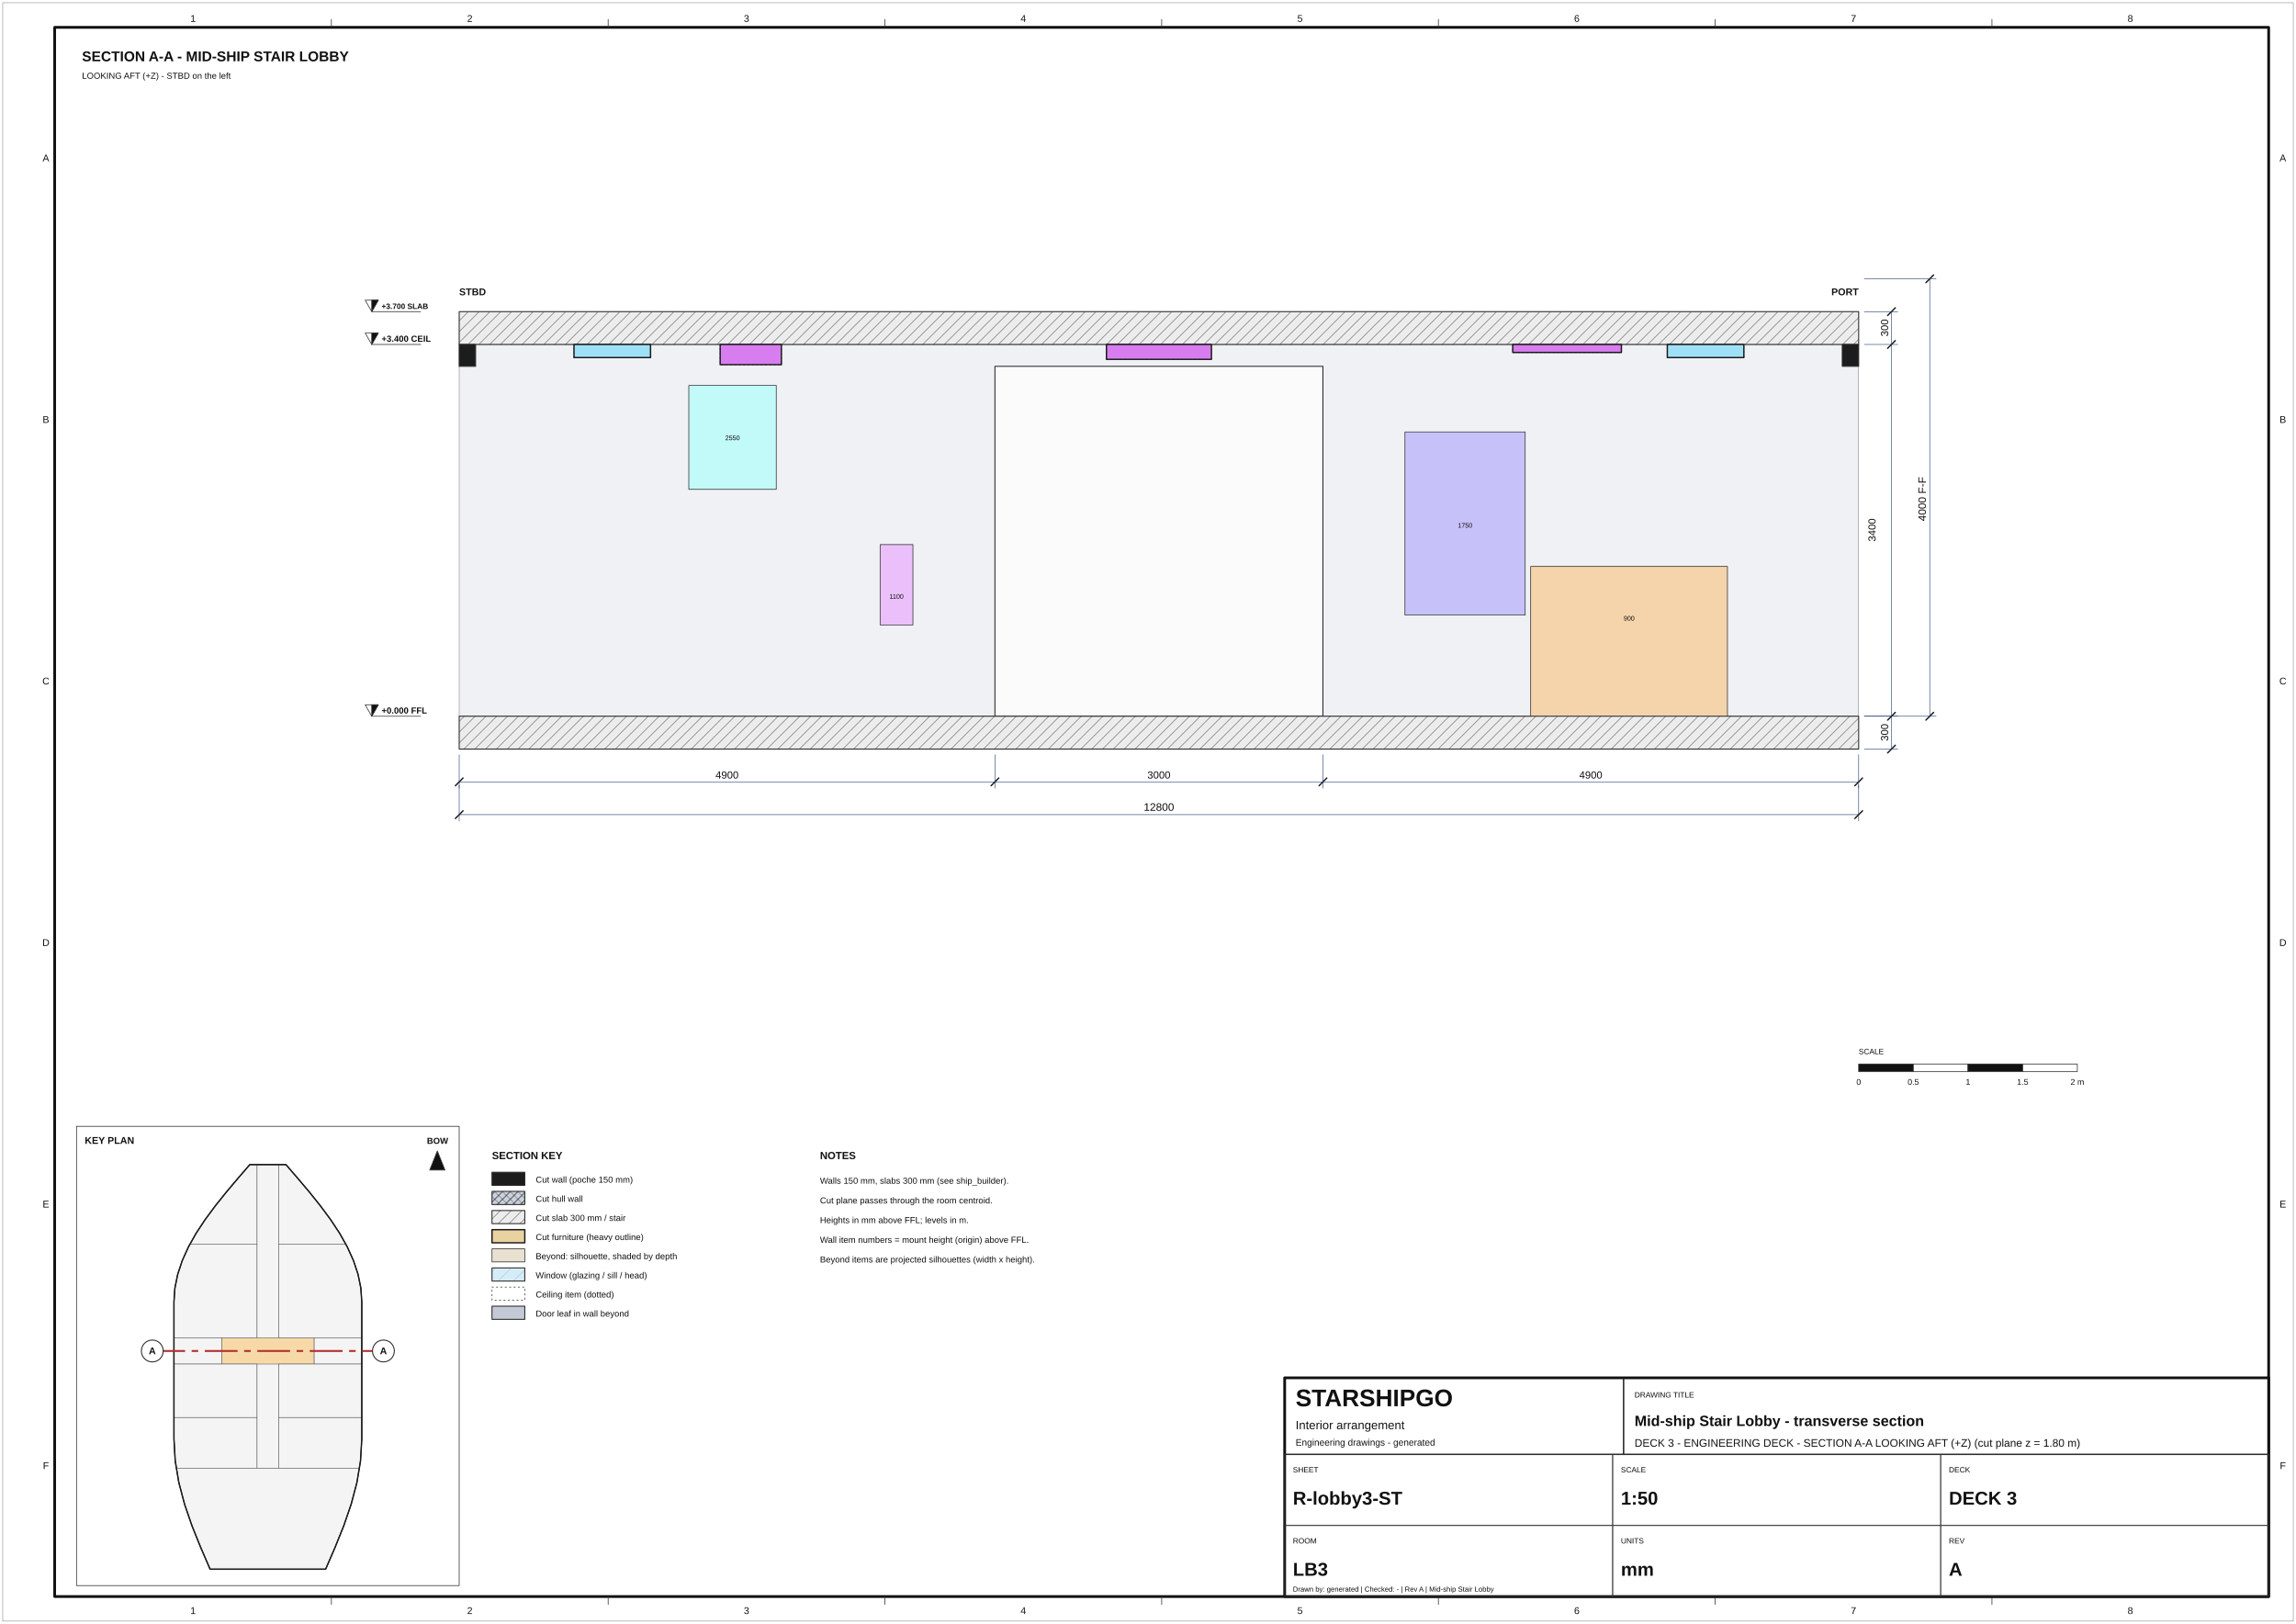
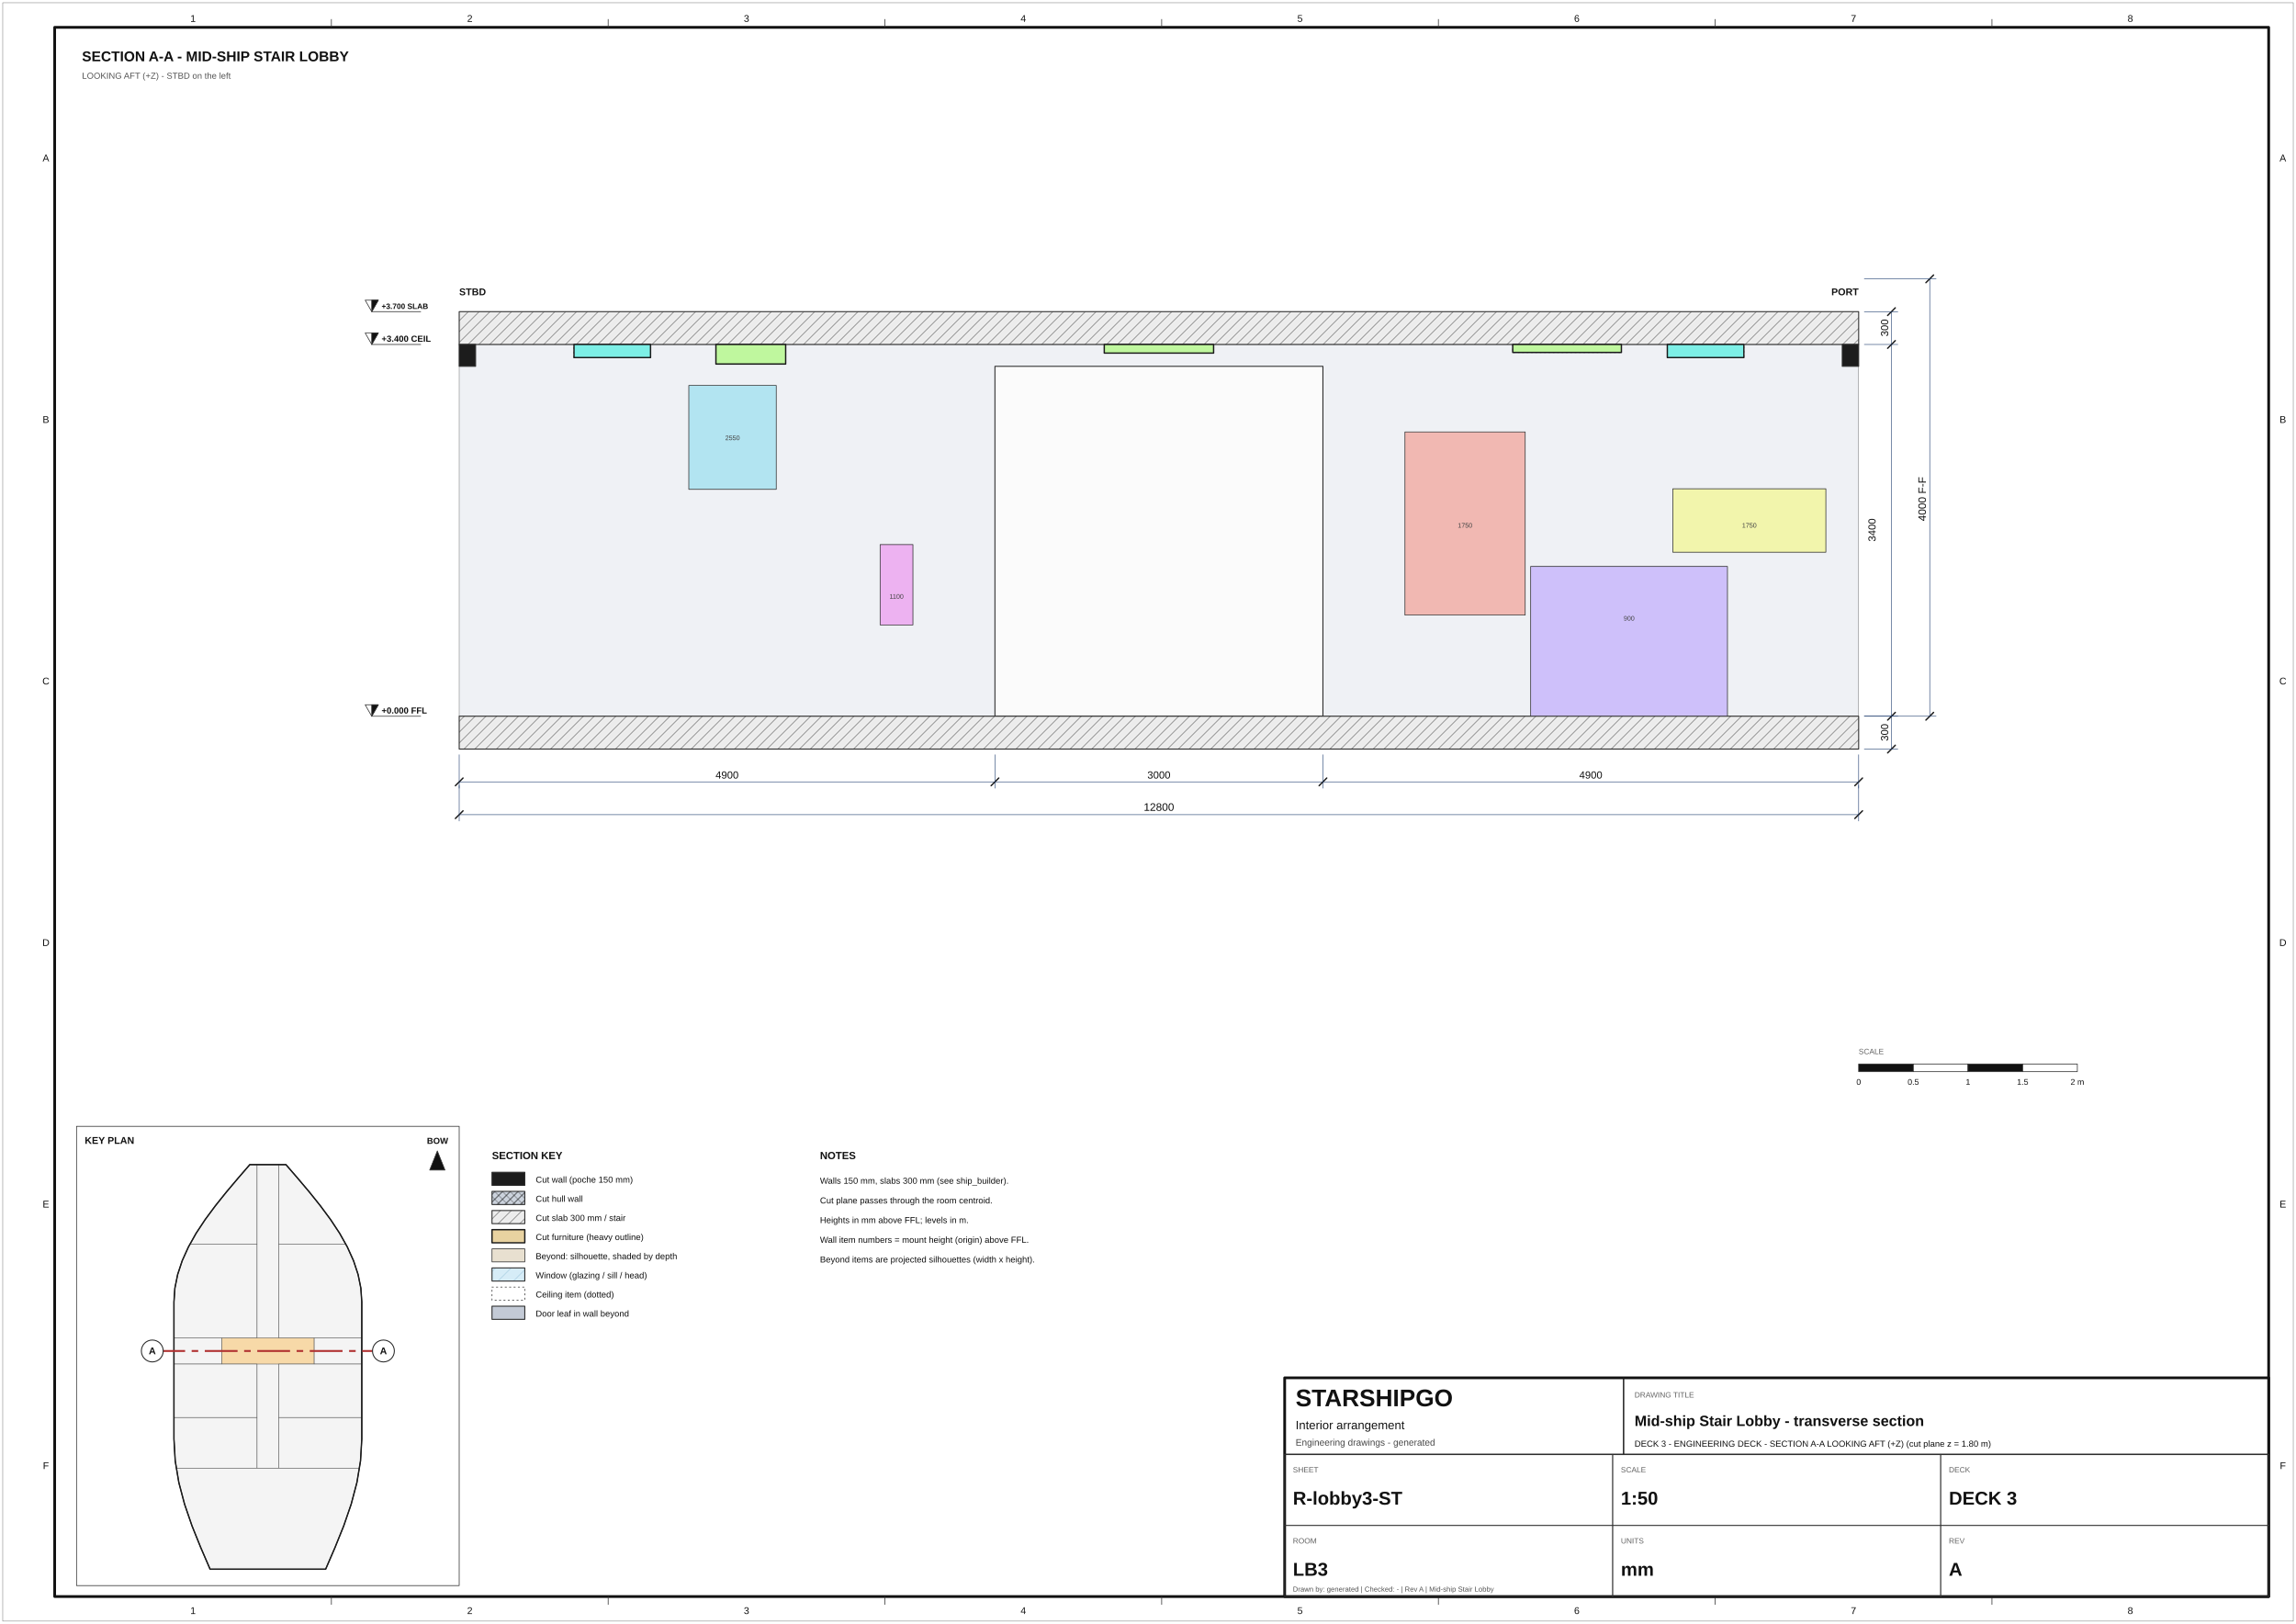
<svg xmlns="http://www.w3.org/2000/svg" width="420mm" height="297mm" viewBox="0 0 420 297">
  <style>
.t{font-family:Arial, Helvetica, 'DejaVu Sans', sans-serif;fill:#111}
.b{font-weight:bold}.i{font-style:italic}
.h{stroke:#111;stroke-width:.5;stroke-linejoin:round;stroke-linecap:round}
.m{stroke:#1a1a1a;stroke-width:.25;stroke-linejoin:round;stroke-linecap:round}
.n{stroke:#2a2a2a;stroke-width:.18;stroke-linejoin:round}
.f{stroke:#333;stroke-width:.13;stroke-linejoin:round}
.x{stroke:#555;stroke-width:.07}
.g{stroke:#9a9a9a;stroke-width:.1}
.gg{stroke:#c4c4c4;stroke-width:.08}
.d{stroke:#1d3c6e;stroke-width:.1}
.dsh{stroke:#222;stroke-width:.18;stroke-dasharray:1.6 .8}
.dot{stroke:#444;stroke-width:.14;stroke-dasharray:.25 .55;stroke-linecap:round}
.hid{stroke:#777;stroke-width:.12;stroke-dasharray:1 .7}
.cl{stroke:#b03030;stroke-width:.12;stroke-dasharray:5 1 1 1}
.cut{stroke:#b03030;stroke-width:.35;stroke-dasharray:6 1.2 1.2 1.2}
.red{stroke:#b03030;stroke-width:.13;stroke-dasharray:1.2 .7}
.none{stroke:none}
.halo{paint-order:stroke;stroke:#fff;stroke-width:.8;stroke-linejoin:round}
</style>
  <defs>
    <pattern id="hSlab" width="1.4" height="1.4" patternUnits="userSpaceOnUse" patternTransform="rotate(45)">
      <rect width="1.4" height="1.4" fill="#ececec" />
      <line x1="0" y1="0" x2="0" y2="1.4" stroke="#222" stroke-width=".13" />
    </pattern>
    <pattern id="hHull" width="1" height="1" patternUnits="userSpaceOnUse" patternTransform="rotate(45)">
      <rect width="1" height="1" fill="#c9d0da" />
      <line x1="0" y1="0" x2="0" y2="1" stroke="#111" stroke-width=".2" />
      <line x1="0" y1="0" x2="1" y2="0" stroke="#111" stroke-width=".1" />
    </pattern>
    <pattern id="hHole" width="1.6" height="1.6" patternUnits="userSpaceOnUse" patternTransform="rotate(-45)">
      <line x1="0" y1="0" x2="0" y2="1.6" stroke="#444" stroke-width=".12" />
    </pattern>
    <pattern id="hZone" width="1.8" height="1.8" patternUnits="userSpaceOnUse" patternTransform="rotate(45)">
      <line x1="0" y1="0" x2="0" y2="1.8" stroke="#d08080" stroke-width=".1" />
    </pattern>
    <pattern id="hPlen" width="1.6" height="1.6" patternUnits="userSpaceOnUse">
      <circle cx=".4" cy=".4" r=".12" fill="#888" />
      <circle cx="1.2" cy="1.2" r=".12" fill="#888" />
    </pattern>
    <pattern id="hGlass" width="2" height="2" patternUnits="userSpaceOnUse" patternTransform="rotate(45)">
      <rect width="2" height="2" fill="#d6ecf7" />
      <line x1="0" y1="0" x2="0" y2="2" stroke="#5a9abb" stroke-width=".08" />
    </pattern>
    <pattern id="hFloor" width="1.2" height="1.2" patternUnits="userSpaceOnUse" patternTransform="rotate(-45)">
      <rect width="1.2" height="1.2" fill="#f2f2f2" />
      <line x1="0" y1="0" x2="0" y2="1.2" stroke="#555" stroke-width=".1" />
    </pattern>
  </defs>
  <rect x="0" y="0" width="420" height="297" fill="#ffffff" />
  <text x="15" y="11.2" font-size="2.6" class="t b">SECTION A-A - MID-SHIP STAIR LOBBY</text>
-   <text x="15" y="14.4" font-size="1.6" class="t" fill="#555">LOOKING AFT (+Z)  -  STBD on the left</text>
+   <text x="15" y="14.4" font-size="1.6" class="t" style="fill:#555">LOOKING AFT (+Z)  -  STBD on the left</text>
  <clipPath id="clipA">
    <rect x="83.7" y="56.7" width="256.6" height="80.6" />
  </clipPath>
  <g clip-path="url(#clipA)">
    <polygon points="84,63 340,63 340,131 84,131" class="x" fill="#eff1f5" />
    <polygon points="182,67 242,67 242,131 182,131" class="n" fill="#fbfbfb" />
-     <polygon points="126,70.5 142,70.5 142,89.5 126,89.5" class="f" fill="#c1faf9" />
-     <polygon points="257,79 279,79 279,112.5 257,112.5" class="f" fill="#c7c1fa" />
-     <polygon points="161,99.6 167,99.6 167,114.3 161,114.3" class="f" fill="#ebc0fa" />
-     <polygon points="280,103.6 316,103.6 316,131.2 280,131.2" class="f" fill="#f5d3ab" />
+     <polygon points="126,70.5 142,70.5 142,89.5 126,89.5" class="f" fill="#b2e4f1" />
+     <polygon points="306,89.4 334,89.4 334,101 306,101" class="f" fill="#f2f5ac" />
+     <polygon points="257,79 279,79 279,112.5 257,112.5" class="f" fill="#f1b8b2" />
+     <polygon points="161,99.6 167,99.6 167,114.3 161,114.3" class="f" fill="#edb2f1" />
+     <polygon points="280,103.6 316,103.6 316,131.2 280,131.2" class="f" fill="#cec0fa" />
    <polygon points="276.72,63 296.6,63 296.6,64.46 276.72,64.46" class="dot" fill="none" />
-     <polygon points="202.4,63 221.6,63 221.6,65.72 202.4,65.72" class="dot" fill="none" />
-     <polygon points="131.74,63 142.94,63 142.94,66.7 131.74,66.7" class="dot" fill="none" />
+     <polygon points="202,63 222,63 222,64.58 202,64.58" class="dot" fill="none" />
+     <polygon points="130.96,63 143.72,63 143.72,66.58 130.96,66.58" class="dot" fill="none" />
    <polygon points="305,63 319,63 319,65.4 305,65.4" class="dot" fill="none" />
    <polygon points="105,63 119,63 119,65.4 105,65.4" class="dot" fill="none" />
    <polygon points="84,131 340,131 340,137 84,137" class="n" fill="url(#hSlab)" />
    <polygon points="84,57 340,57 340,63 84,63" class="n" fill="url(#hSlab)" />
    <polygon points="84,63 87,63 87,67 84,67" class="n" fill="#1c1c1c" />
    <polygon points="337,63 340,63 340,67 337,67" class="n" fill="#1c1c1c" />
-     <polygon points="131.74,63 142.94,63 142.94,66.7 131.74,66.7" class="m" fill="#d87def" />
-     <polygon points="202.4,63 221.6,63 221.6,65.72 202.4,65.72" class="m" fill="#d87def" />
-     <polygon points="305,63 319,63 319,65.4 305,65.4" class="m" fill="#9ee1f7" />
-     <polygon points="105,63 119,63 119,65.4 105,65.4" class="m" fill="#9ee1f7" />
-     <polygon points="276.72,63 296.6,63 296.6,64.46 276.72,64.46" class="m" fill="#d87def" />
+     <polygon points="130.96,63 143.72,63 143.72,66.58 130.96,66.58" class="m" fill="#bff79e" />
+     <polygon points="305,63 319,63 319,65.4 305,65.4" class="m" fill="#7defe6" />
+     <polygon points="105,63 119,63 119,65.4 105,65.4" class="m" fill="#7defe6" />
+     <polygon points="202,63 222,63 222,64.58 202,64.58" class="m" fill="#bff79e" />
+     <polygon points="276.72,63 296.6,63 296.6,64.46 276.72,64.46" class="m" fill="#bff79e" />
  </g>
-   <text x="298" y="113.5" font-size="1.2" class="t" text-anchor="middle" fill="#444">900</text>
-   <text x="268" y="96.5" font-size="1.2" class="t" text-anchor="middle" fill="#444">1750</text>
-   <text x="134" y="80.5" font-size="1.2" class="t" text-anchor="middle" fill="#444">2550</text>
-   <text x="164" y="109.5" font-size="1.2" class="t" text-anchor="middle" fill="#444">1100</text>
+   <text x="298" y="113.5" font-size="1.2" class="t" text-anchor="middle" style="fill:#444">900</text>
+   <text x="268" y="96.5" font-size="1.2" class="t" text-anchor="middle" style="fill:#444">1750</text>
+   <text x="320" y="96.5" font-size="1.2" class="t" text-anchor="middle" style="fill:#444">1750</text>
+   <text x="134" y="80.5" font-size="1.2" class="t" text-anchor="middle" style="fill:#444">2550</text>
+   <text x="164" y="109.5" font-size="1.2" class="t" text-anchor="middle" style="fill:#444">1100</text>
  <text x="84" y="54" font-size="1.8" class="t b">STBD</text>
  <text x="340" y="54" font-size="1.8" class="t b" text-anchor="end">PORT</text>
  <line x1="346" y1="137" x2="346" y2="57" class="d" />
  <line x1="345.3" y1="137.7" x2="346.7" y2="136.3" class="m" />
  <line x1="341" y1="137" x2="347.2" y2="137" class="d" />
  <line x1="345.3" y1="131.7" x2="346.7" y2="130.3" class="m" />
  <line x1="341" y1="131" x2="347.2" y2="131" class="d" />
  <line x1="345.3" y1="63.7" x2="346.7" y2="62.3" class="m" />
  <line x1="341" y1="63" x2="347.2" y2="63" class="d" />
  <line x1="345.3" y1="57.7" x2="346.7" y2="56.3" class="m" />
  <line x1="341" y1="57" x2="347.2" y2="57" class="d" />
  <text x="345.4" y="135.54" font-size="1.9" class="t" transform="rotate(-90 345.4 135.54)">300</text>
  <text x="343.1" y="99.05" font-size="1.9" class="t" transform="rotate(-90 343.1 99.05)">3400</text>
  <text x="345.4" y="61.54" font-size="1.9" class="t" transform="rotate(-90 345.4 61.54)">300</text>
  <line x1="353" y1="51" x2="353" y2="131" class="d" />
  <line x1="352.3" y1="51.7" x2="353.7" y2="50.3" class="m" />
  <line x1="352.3" y1="131.7" x2="353.7" y2="130.3" class="m" />
  <line x1="341" y1="51" x2="354.2" y2="51" class="d" />
  <line x1="341" y1="131" x2="354.2" y2="131" class="d" />
  <text x="352.3" y="95.32" font-size="2" class="t" transform="rotate(-90 352.3 95.32)">4000 F-F</text>
  <line x1="68" y1="131" x2="77" y2="131" class="f" />
  <polygon points="68,131 66.8,128.9 69.2,128.9" class="f" fill="#fff" />
  <polygon points="68,131 69.2,128.9 68,128.9" class="f" fill="#111" />
  <text x="69.8" y="130.5" font-size="1.6" class="t b">+0.000 FFL</text>
  <line x1="68" y1="63" x2="77" y2="63" class="f" />
  <polygon points="68,63 66.8,60.9 69.2,60.9" class="f" fill="#fff" />
  <polygon points="68,63 69.2,60.9 68,60.9" class="f" fill="#111" />
  <text x="69.8" y="62.5" font-size="1.6" class="t b">+3.400 CEIL</text>
  <line x1="68" y1="57" x2="77" y2="57" class="f" />
  <polygon points="68,57 66.8,54.9 69.2,54.9" class="f" fill="#fff" />
  <polygon points="68,57 69.2,54.9 68,54.9" class="f" fill="#111" />
  <text x="69.8" y="56.5" font-size="1.4" class="t b">+3.700 SLAB</text>
  <line x1="84" y1="143" x2="340" y2="143" class="d" />
  <line x1="83.3" y1="143.7" x2="84.7" y2="142.3" class="m" />
  <line x1="84" y1="138" x2="84" y2="144.2" class="d" />
  <line x1="181.3" y1="143.7" x2="182.7" y2="142.3" class="m" />
  <line x1="182" y1="138" x2="182" y2="144.2" class="d" />
  <line x1="241.3" y1="143.7" x2="242.7" y2="142.3" class="m" />
  <line x1="242" y1="138" x2="242" y2="144.2" class="d" />
  <line x1="339.3" y1="143.7" x2="340.7" y2="142.3" class="m" />
  <line x1="340" y1="138" x2="340" y2="144.2" class="d" />
  <text x="133" y="142.4" font-size="1.9" class="t" text-anchor="middle">4900</text>
  <text x="212" y="142.4" font-size="1.9" class="t" text-anchor="middle">3000</text>
  <text x="291" y="142.4" font-size="1.9" class="t" text-anchor="middle">4900</text>
  <line x1="84" y1="149" x2="340" y2="149" class="d" />
  <line x1="83.3" y1="149.7" x2="84.7" y2="148.3" class="m" />
  <line x1="339.3" y1="149.7" x2="340.7" y2="148.3" class="m" />
  <line x1="84" y1="143.6" x2="84" y2="150.2" class="d" />
  <line x1="340" y1="143.6" x2="340" y2="150.2" class="d" />
  <text x="212" y="148.3" font-size="2" class="t" text-anchor="middle">12800</text>
-   <text x="340" y="192.8" font-size="1.4" class="t" fill="#666">SCALE</text>
+   <text x="340" y="192.8" font-size="1.4" class="t" style="fill:#666">SCALE</text>
  <rect x="340" y="194.6" width="10" height="1.4" class="f" fill="#111" />
  <rect x="350" y="194.6" width="10" height="1.4" class="f" fill="#fff" />
  <rect x="360" y="194.6" width="10" height="1.4" class="f" fill="#111" />
  <rect x="370" y="194.6" width="10" height="1.4" class="f" fill="#fff" />
  <text x="340" y="198.4" font-size="1.5" class="t" text-anchor="middle">0</text>
  <text x="350" y="198.4" font-size="1.5" class="t" text-anchor="middle">0.5</text>
  <text x="360" y="198.4" font-size="1.5" class="t" text-anchor="middle">1</text>
  <text x="370" y="198.4" font-size="1.5" class="t" text-anchor="middle">1.5</text>
  <text x="380" y="198.4" font-size="1.5" class="t" text-anchor="middle">2 m</text>
  <rect x="14" y="206" width="70" height="84" class="f" fill="none" />
  <text x="15.5" y="209.2" font-size="1.8" class="t b">KEY PLAN</text>
  <polygon points="52.3,213 54.47,215.51 56.59,218.02 58.6,220.53 60.46,223.04 62.12,225.55 63.53,228.06 64.67,230.58 65.5,233.09 66.01,235.6 66.18,238.11 66.18,263.21 65.95,267.18 65.29,271.14 64.24,275.11 62.88,279.07 61.28,283.04 59.57,287 38.43,287 36.72,283.04 35.12,279.07 33.76,275.11 32.71,271.14 32.05,267.18 31.82,263.21 31.82,238.11 31.99,235.6 32.5,233.09 33.33,230.58 34.47,228.06 35.88,225.55 37.54,223.04 39.4,220.53 41.41,218.02 43.53,215.51 45.7,213" class="n" fill="#f4f4f4" />
  <polygon points="47.02,213 50.98,213 50.98,244.71 47.02,244.71" class="x" fill="none" />
  <polygon points="47.02,249.47 50.98,249.47 50.98,268.5 47.02,268.5" class="x" fill="none" />
  <polygon points="40.54,244.71 57.46,244.71 57.46,249.47 40.54,249.47" class="x" fill="#f7d9a8" />
  <polygon points="31.82,244.71 40.54,244.71 40.54,249.47 31.82,249.47" class="x" fill="none" />
  <polygon points="57.46,244.71 66.18,244.71 66.18,249.47 57.46,249.47" class="x" fill="none" />
  <polygon points="35.88,225.55 37.54,223.04 39.4,220.53 41.41,218.02 43.53,215.51 45.7,213 47.02,213 47.02,227.54 34.77,227.54" class="x" fill="none" />
  <polygon points="31.82,238.11 31.99,235.6 32.5,233.09 33.33,230.58 34.47,228.06 34.77,227.54 47.02,227.54 47.02,244.71 31.82,244.71" class="x" fill="none" />
  <polygon points="50.98,213 52.3,213 54.47,215.51 56.59,218.02 58.6,220.53 60.46,223.04 62.12,225.55 63.23,227.54 50.98,227.54" class="x" fill="none" />
  <polygon points="50.98,227.54 63.23,227.54 63.53,228.06 64.67,230.58 65.5,233.09 66.01,235.6 66.18,238.11 66.18,244.71 50.98,244.71" class="x" fill="none" />
  <polygon points="31.82,249.47 47.02,249.47 47.02,259.25 31.82,259.25" class="x" fill="none" />
  <polygon points="32.05,267.18 31.82,263.21 31.82,259.25 47.02,259.25 47.02,268.5 32.27,268.5" class="x" fill="none" />
  <polygon points="50.98,249.47 66.18,249.47 66.18,259.25 50.98,259.25" class="x" fill="none" />
  <polygon points="50.98,259.25 66.18,259.25 66.18,263.21 65.95,267.18 65.73,268.5 50.98,268.5" class="x" fill="none" />
  <polygon points="36.72,283.04 35.12,279.07 33.76,275.11 32.71,271.14 32.27,268.5 65.73,268.5 65.29,271.14 64.24,275.11 62.88,279.07 61.28,283.04 59.57,287 38.43,287" class="x" fill="none" />
  <polygon points="52.3,213 54.47,215.51 56.59,218.02 58.6,220.53 60.46,223.04 62.12,225.55 63.53,228.06 64.67,230.58 65.5,233.09 66.01,235.6 66.18,238.11 66.18,263.21 65.95,267.18 65.29,271.14 64.24,275.11 62.88,279.07 61.28,283.04 59.57,287 38.43,287 36.72,283.04 35.12,279.07 33.76,275.11 32.71,271.14 32.05,267.18 31.82,263.21 31.82,238.11 31.99,235.6 32.5,233.09 33.33,230.58 34.47,228.06 35.88,225.55 37.54,223.04 39.4,220.53 41.41,218.02 43.53,215.51 45.7,213" class="m" fill="none" />
  <line x1="27.86" y1="247.09" x2="70.14" y2="247.09" class="cut" />
  <circle cx="27.86" cy="247.09" r="2" class="n" fill="#fff" />
  <text x="27.86" y="247.69" font-size="1.8" class="t b" text-anchor="middle">A</text>
  <circle cx="70.14" cy="247.09" r="2" class="n" fill="#fff" />
  <text x="70.14" y="247.69" font-size="1.8" class="t b" text-anchor="middle">A</text>
  <text x="82" y="209.2" font-size="1.6" class="t b" text-anchor="end">BOW</text>
  <polygon points="80,210.5 81.4,214 78.6,214" class="f" fill="#111" />
  <text x="90" y="212" font-size="1.9" class="t b">SECTION KEY</text>
  <rect x="90" y="214.4" width="6" height="2.4" class="n" fill="#1c1c1c" />
  <text x="98" y="216.3" font-size="1.6" class="t">Cut wall (poche 150 mm)</text>
  <rect x="90" y="217.9" width="6" height="2.4" class="n" fill="url(#hHull)" />
  <text x="98" y="219.8" font-size="1.6" class="t">Cut hull wall</text>
  <rect x="90" y="221.4" width="6" height="2.4" class="n" fill="url(#hSlab)" />
  <text x="98" y="223.3" font-size="1.6" class="t">Cut slab 300 mm / stair</text>
  <rect x="90" y="224.9" width="6" height="2.4" class="m" fill="#e8d2a0" />
  <text x="98" y="226.8" font-size="1.6" class="t">Cut furniture (heavy outline)</text>
  <rect x="90" y="228.4" width="6" height="2.4" class="f" fill="#e8e0d0" />
  <text x="98" y="230.3" font-size="1.6" class="t">Beyond: silhouette, shaded by depth</text>
  <rect x="90" y="231.9" width="6" height="2.4" class="n" fill="url(#hGlass)" />
  <text x="98" y="233.8" font-size="1.6" class="t">Window (glazing / sill / head)</text>
  <rect x="90" y="235.4" width="6" height="2.4" class="dot" fill="none" />
  <text x="98" y="237.3" font-size="1.6" class="t">Ceiling item (dotted)</text>
  <rect x="90" y="238.9" width="6" height="2.4" class="n" fill="#c3cad6" />
  <text x="98" y="240.8" font-size="1.6" class="t">Door leaf in wall beyond</text>
  <text x="150" y="212" font-size="1.9" class="t b">NOTES</text>
  <text x="150" y="216.5" font-size="1.6" class="t">Walls 150 mm, slabs 300 mm (see ship_builder).</text>
  <text x="150" y="220.1" font-size="1.6" class="t">Cut plane passes through the room centroid.</text>
  <text x="150" y="223.7" font-size="1.6" class="t">Heights in mm above FFL; levels in m.</text>
  <text x="150" y="227.3" font-size="1.6" class="t">Wall item numbers = mount height (origin) above FFL.</text>
  <text x="150" y="230.9" font-size="1.6" class="t">Beyond items are projected silhouettes (width x height).</text>
  <rect x="0.5" y="0.5" width="419" height="296" class="x" fill="none" />
  <rect x="10" y="5" width="405" height="287" class="h" fill="none" />
  <text x="35.31" y="4" font-size="1.8" class="t" text-anchor="middle">1</text>
  <text x="35.31" y="295.2" font-size="1.8" class="t" text-anchor="middle">1</text>
  <text x="85.94" y="4" font-size="1.8" class="t" text-anchor="middle">2</text>
  <text x="85.94" y="295.2" font-size="1.8" class="t" text-anchor="middle">2</text>
  <line x1="60.62" y1="3.5" x2="60.62" y2="5" class="f" />
  <line x1="60.62" y1="292" x2="60.62" y2="293.5" class="f" />
  <text x="136.56" y="4" font-size="1.8" class="t" text-anchor="middle">3</text>
  <text x="136.56" y="295.2" font-size="1.8" class="t" text-anchor="middle">3</text>
  <line x1="111.25" y1="3.5" x2="111.25" y2="5" class="f" />
  <line x1="111.25" y1="292" x2="111.25" y2="293.5" class="f" />
  <text x="187.19" y="4" font-size="1.8" class="t" text-anchor="middle">4</text>
  <text x="187.19" y="295.2" font-size="1.8" class="t" text-anchor="middle">4</text>
  <line x1="161.88" y1="3.5" x2="161.88" y2="5" class="f" />
  <line x1="161.88" y1="292" x2="161.88" y2="293.5" class="f" />
  <text x="237.81" y="4" font-size="1.8" class="t" text-anchor="middle">5</text>
  <text x="237.81" y="295.2" font-size="1.8" class="t" text-anchor="middle">5</text>
  <line x1="212.5" y1="3.5" x2="212.5" y2="5" class="f" />
  <line x1="212.5" y1="292" x2="212.5" y2="293.5" class="f" />
  <text x="288.44" y="4" font-size="1.8" class="t" text-anchor="middle">6</text>
  <text x="288.44" y="295.2" font-size="1.8" class="t" text-anchor="middle">6</text>
  <line x1="263.12" y1="3.5" x2="263.12" y2="5" class="f" />
  <line x1="263.12" y1="292" x2="263.12" y2="293.5" class="f" />
  <text x="339.06" y="4" font-size="1.8" class="t" text-anchor="middle">7</text>
  <text x="339.06" y="295.2" font-size="1.8" class="t" text-anchor="middle">7</text>
  <line x1="313.75" y1="3.5" x2="313.75" y2="5" class="f" />
  <line x1="313.75" y1="292" x2="313.75" y2="293.5" class="f" />
  <text x="389.69" y="4" font-size="1.8" class="t" text-anchor="middle">8</text>
  <text x="389.69" y="295.2" font-size="1.8" class="t" text-anchor="middle">8</text>
  <line x1="364.38" y1="3.5" x2="364.38" y2="5" class="f" />
  <line x1="364.38" y1="292" x2="364.38" y2="293.5" class="f" />
  <text x="8.4" y="29.52" font-size="1.8" class="t" text-anchor="middle">A</text>
  <text x="417.6" y="29.52" font-size="1.8" class="t" text-anchor="middle">A</text>
  <text x="8.4" y="77.35" font-size="1.8" class="t" text-anchor="middle">B</text>
  <text x="417.6" y="77.35" font-size="1.8" class="t" text-anchor="middle">B</text>
  <text x="8.4" y="125.18" font-size="1.8" class="t" text-anchor="middle">C</text>
  <text x="417.6" y="125.18" font-size="1.8" class="t" text-anchor="middle">C</text>
  <text x="8.4" y="173.02" font-size="1.8" class="t" text-anchor="middle">D</text>
  <text x="417.6" y="173.02" font-size="1.8" class="t" text-anchor="middle">D</text>
  <text x="8.4" y="220.85" font-size="1.8" class="t" text-anchor="middle">E</text>
  <text x="417.6" y="220.85" font-size="1.8" class="t" text-anchor="middle">E</text>
  <text x="8.4" y="268.68" font-size="1.8" class="t" text-anchor="middle">F</text>
  <text x="417.6" y="268.68" font-size="1.8" class="t" text-anchor="middle">F</text>
  <rect x="235" y="252" width="180" height="40" class="h" fill="#ffffff" />
  <line x1="235" y1="266" x2="415" y2="266" class="m" />
  <line x1="297" y1="252" x2="297" y2="266" class="m" />
  <text x="237" y="257.2" font-size="4.4" class="t b">STARSHIPGO</text>
  <text x="237" y="261.4" font-size="2.2" class="t">Interior arrangement</text>
-   <text x="237" y="264.4" font-size="1.7" class="t" fill="#444">Engineering drawings - generated</text>
-   <text x="299" y="255.6" font-size="1.4" class="t" fill="#666">DRAWING TITLE</text>
+   <text x="237" y="264.4" font-size="1.7" class="t" style="fill:#444">Engineering drawings - generated</text>
+   <text x="299" y="255.6" font-size="1.4" class="t" style="fill:#666">DRAWING TITLE</text>
  <text x="299" y="260.8" font-size="2.7" class="t b">Mid-ship Stair Lobby - transverse section</text>
-   <text x="299" y="264.6" font-size="2" class="t">DECK 3 - ENGINEERING DECK  -  SECTION A-A LOOKING AFT (+Z)  (cut plane z = 1.80 m)</text>
+   <text x="299" y="264.6" font-size="1.6" class="t">DECK 3 - ENGINEERING DECK  -  SECTION A-A LOOKING AFT (+Z)  (cut plane z = 1.80 m)</text>
  <rect x="235" y="266" width="60" height="13" class="f" fill="none" />
-   <text x="236.5" y="269.3" font-size="1.4" class="t" fill="#666">SHEET</text>
+   <text x="236.5" y="269.3" font-size="1.4" class="t" style="fill:#666">SHEET</text>
  <text x="236.5" y="275.2" font-size="3.4" class="t b">R-lobby3-ST</text>
  <rect x="295" y="266" width="60" height="13" class="f" fill="none" />
-   <text x="296.5" y="269.3" font-size="1.4" class="t" fill="#666">SCALE</text>
+   <text x="296.5" y="269.3" font-size="1.4" class="t" style="fill:#666">SCALE</text>
  <text x="296.5" y="275.2" font-size="3.4" class="t b">1:50</text>
  <rect x="355" y="266" width="60" height="13" class="f" fill="none" />
-   <text x="356.5" y="269.3" font-size="1.4" class="t" fill="#666">DECK</text>
+   <text x="356.5" y="269.3" font-size="1.4" class="t" style="fill:#666">DECK</text>
  <text x="356.5" y="275.2" font-size="3.4" class="t b">DECK 3</text>
  <rect x="235" y="279" width="60" height="13" class="f" fill="none" />
-   <text x="236.5" y="282.3" font-size="1.4" class="t" fill="#666">ROOM</text>
+   <text x="236.5" y="282.3" font-size="1.4" class="t" style="fill:#666">ROOM</text>
  <text x="236.5" y="288.2" font-size="3.4" class="t b">LB3</text>
  <rect x="295" y="279" width="60" height="13" class="f" fill="none" />
-   <text x="296.5" y="282.3" font-size="1.4" class="t" fill="#666">UNITS</text>
+   <text x="296.5" y="282.3" font-size="1.4" class="t" style="fill:#666">UNITS</text>
  <text x="296.5" y="288.2" font-size="3.4" class="t b">mm</text>
  <rect x="355" y="279" width="60" height="13" class="f" fill="none" />
-   <text x="356.5" y="282.3" font-size="1.4" class="t" fill="#666">REV</text>
+   <text x="356.5" y="282.3" font-size="1.4" class="t" style="fill:#666">REV</text>
  <text x="356.5" y="288.2" font-size="3.4" class="t b">A</text>
-   <text x="236.5" y="291.1" font-size="1.3" class="t" fill="#555">Drawn by: generated   |   Checked: -   |   Rev A   |   Mid-ship Stair Lobby</text>
+   <text x="236.5" y="291.1" font-size="1.3" class="t" style="fill:#555">Drawn by: generated   |   Checked: -   |   Rev A   |   Mid-ship Stair Lobby</text>
</svg>
